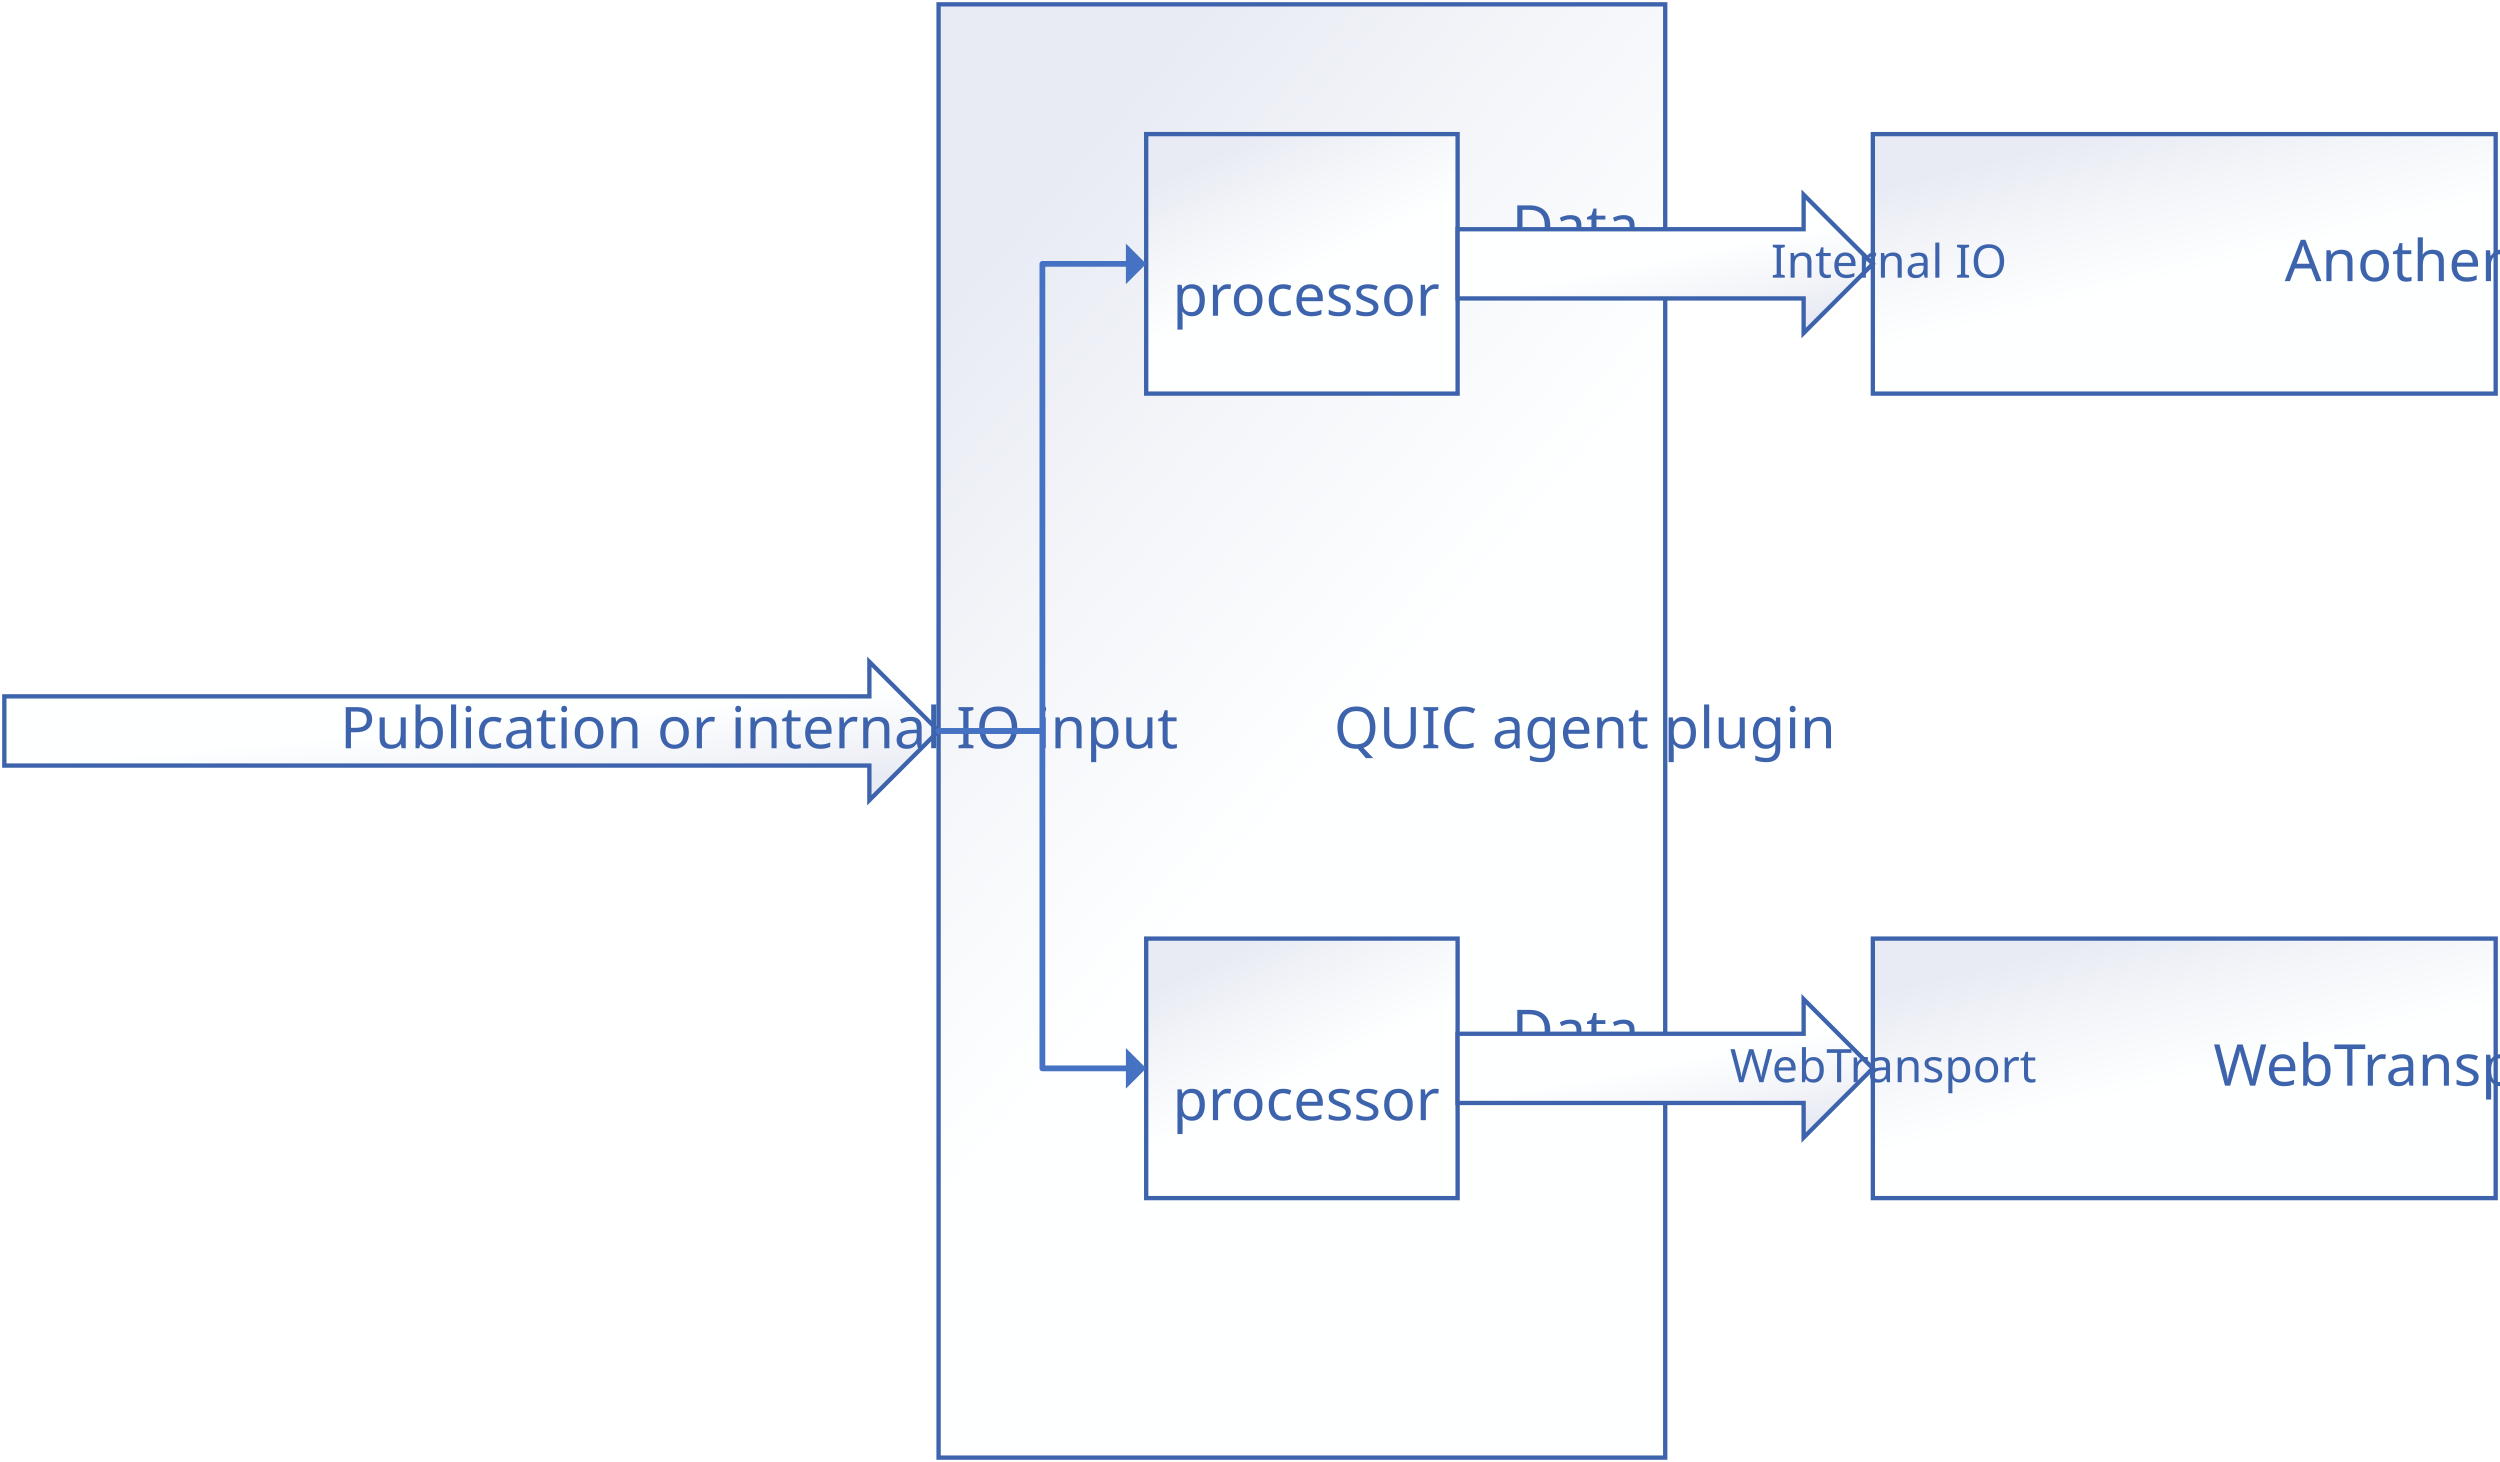
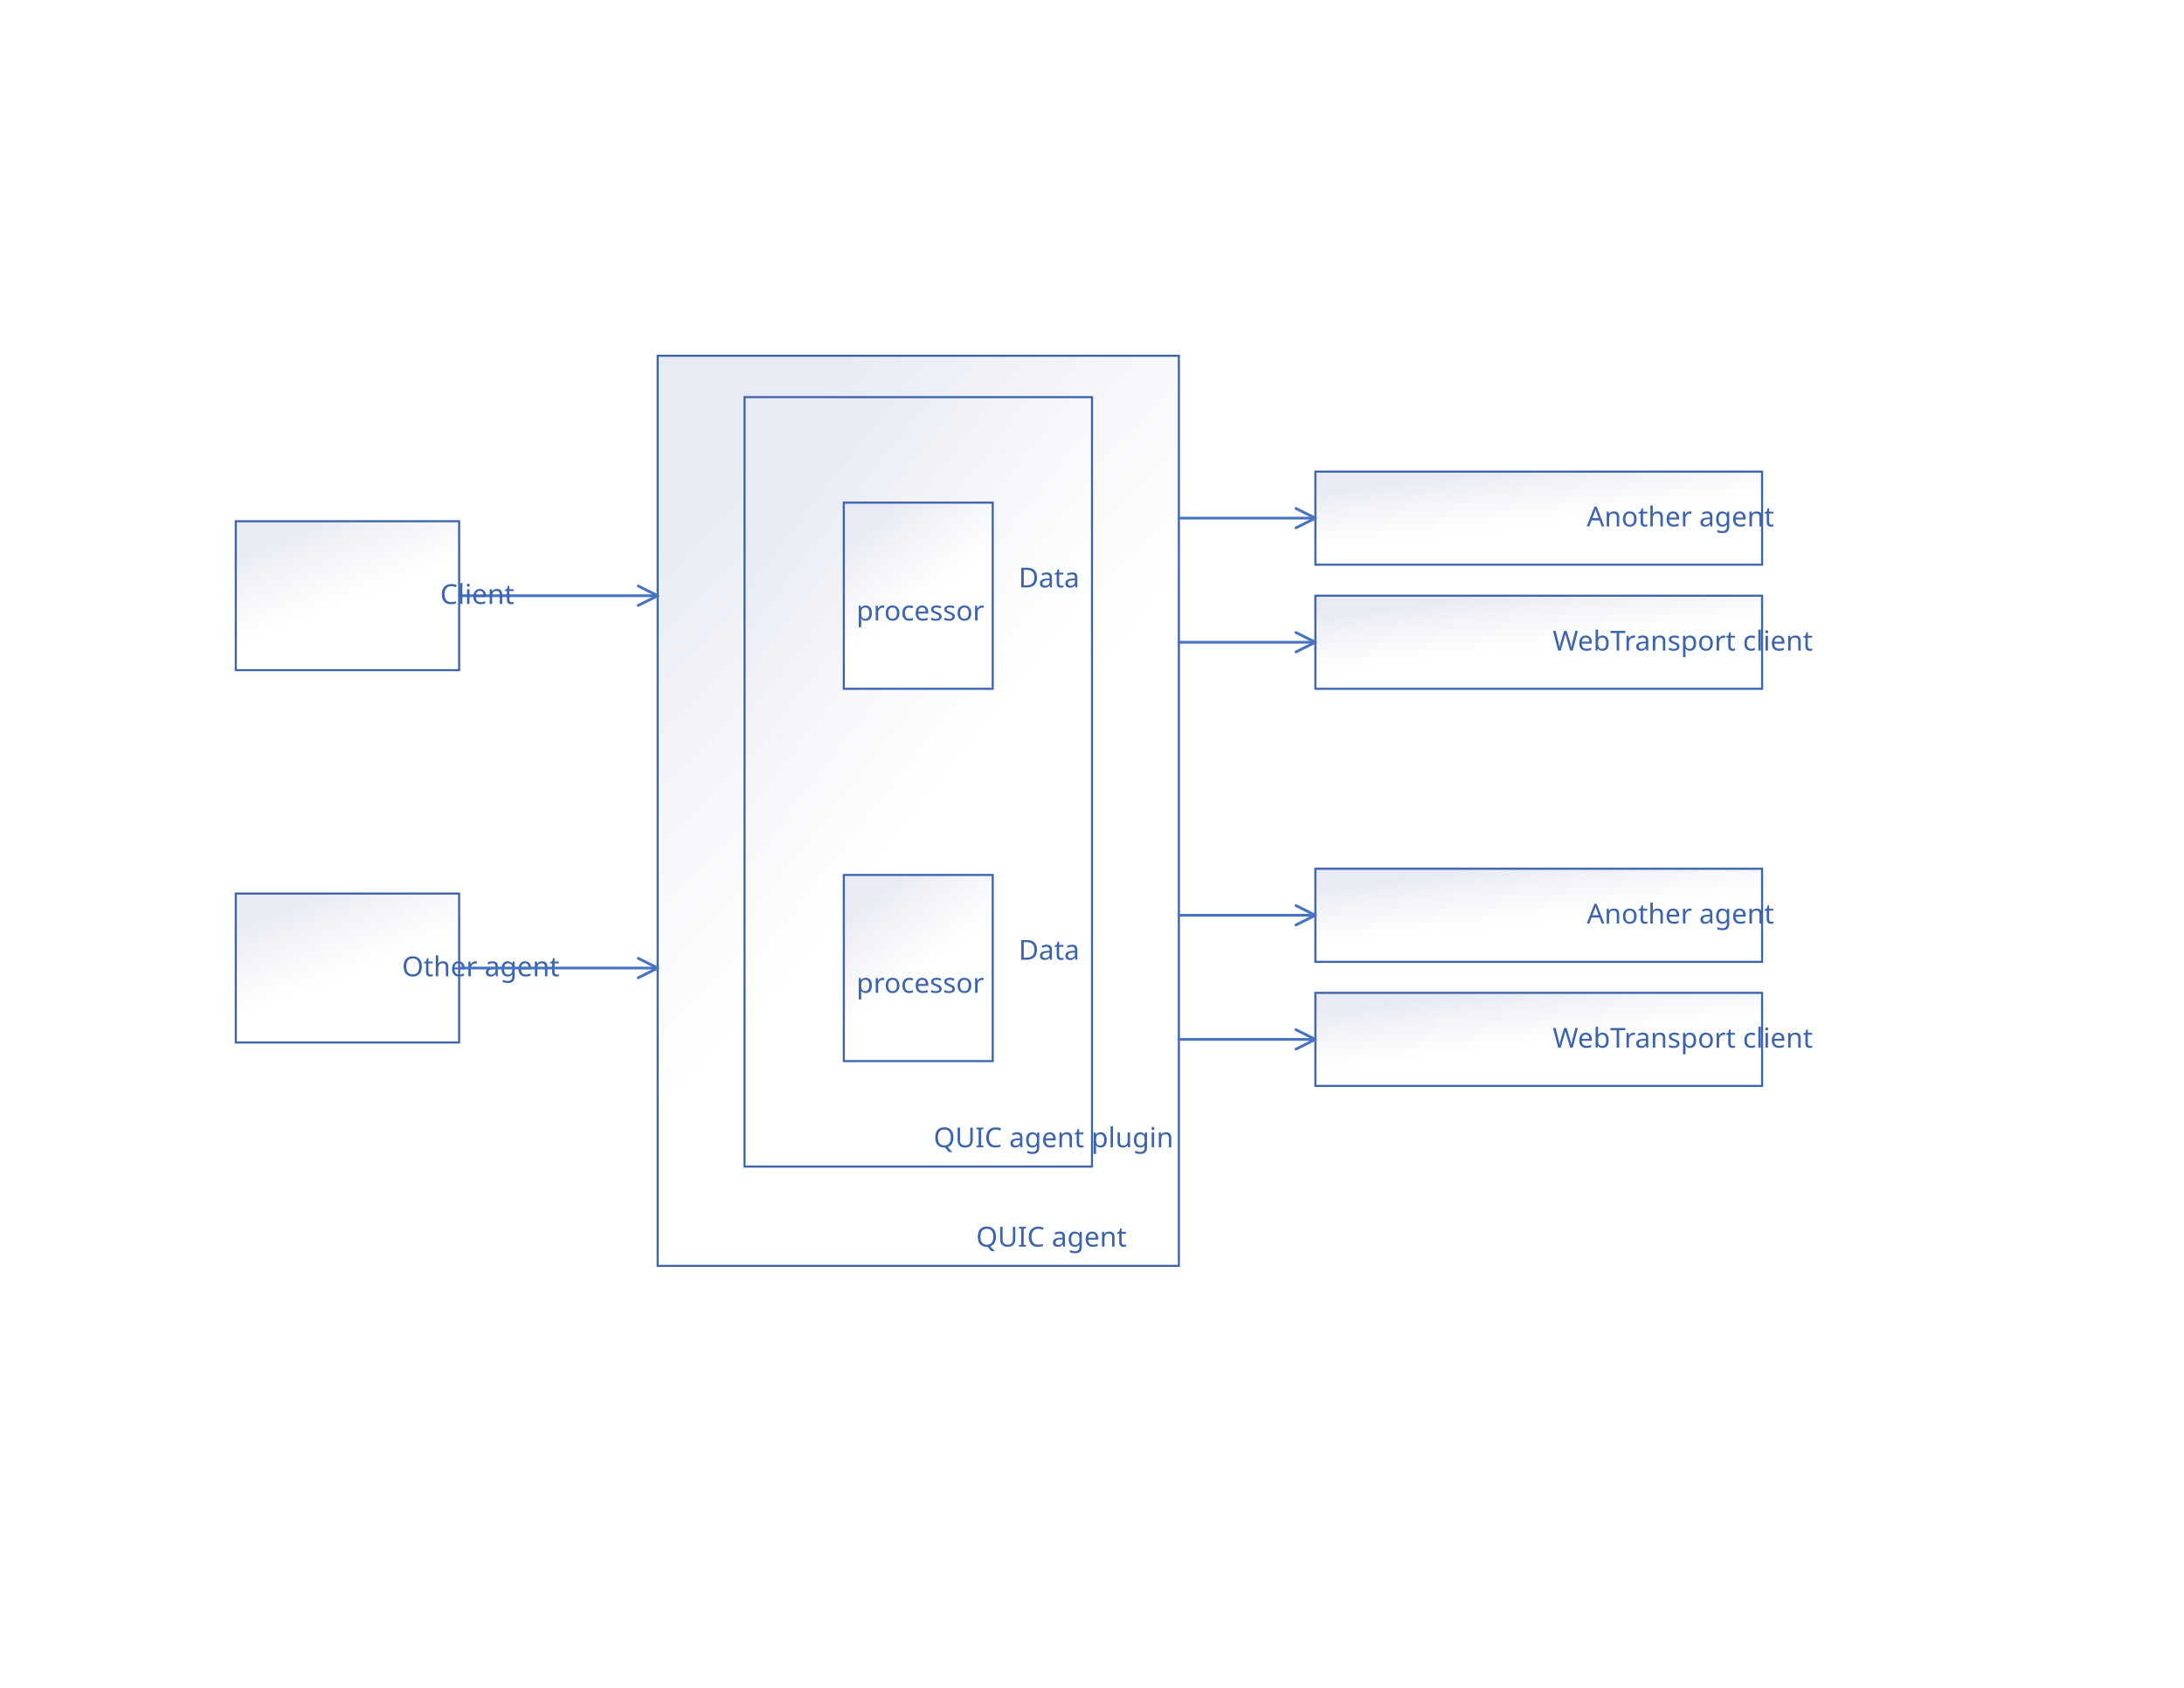
- <svg xmlns="http://www.w3.org/2000/svg" xmlns:ns1="http://schemas.microsoft.com/visio/2003/SVGExtensions/" xmlns:xlink="http://www.w3.org/1999/xlink" width="6.021in" height="3.521in" viewBox="0 0 433.5 253.5" xml:space="preserve" color-interpolation-filters="sRGB" class="st8">
-   <ns1:documentProperties ns1:langID="1033" ns1:viewMarkup="false" />
+ <svg xmlns="http://www.w3.org/2000/svg" xmlns:ns1="http://schemas.microsoft.com/visio/2003/SVGExtensions/" xmlns:xlink="http://www.w3.org/1999/xlink" width="11in" height="8.5in" viewBox="0 0 792 612" xml:space="preserve" color-interpolation-filters="sRGB" class="st7">
+   <ns1:documentProperties ns1:langID="1033" ns1:viewMarkup="false">
+     <ns1:userDefs>
+       <ns1:ud ns1:nameU="msvSubprocessMaster" ns1:prompt="" ns1:val="VT4(Rectangle)" />
+       <ns1:ud ns1:nameU="msvNoAutoConnect" ns1:val="VT0(1):26" />
+     </ns1:userDefs>
+   </ns1:documentProperties>
  <style type="text/css">
	
		.st1 {fill:url(#grad0-4);stroke:#3c63ac;stroke-width:0.75}
		.st2 {fill:#3c63ac;font-family:Intel Clear;font-size:0.833em}
		.st3 {font-size:1em}
- 		.st4 {marker-end:url(#mrkr2-20);stroke:#4672c4;stroke-linecap:round;stroke-linejoin:round;stroke-width:1}
- 		.st5 {fill:#4672c4;fill-opacity:1;stroke:#4672c4;stroke-opacity:1;stroke-width:0.284}
- 		.st6 {fill:#3c63ac;font-family:Calibri;font-size:0.833em}
- 		.st7 {fill:#3c63ac;font-family:Intel Clear;font-size:0.667em}
- 		.st8 {fill:none;fill-rule:evenodd;font-size:12px;overflow:visible;stroke-linecap:square;stroke-miterlimit:3}
+ 		.st4 {fill:#3c63ac;font-family:Calibri;font-size:0.833em}
+ 		.st5 {marker-end:url(#mrkr3-28);stroke:#4672c4;stroke-linecap:round;stroke-linejoin:round;stroke-width:1}
+ 		.st6 {fill:#4672c4;fill-opacity:1;stroke:#4672c4;stroke-opacity:1;stroke-width:0.284}
+ 		.st7 {fill:none;fill-rule:evenodd;font-size:12px;overflow:visible;stroke-linecap:square;stroke-miterlimit:3}
	
	</style>
  <defs id="Patterns_And_Gradients">
    <linearGradient id="grad0-4" x1="0" y1="0" x2="1" y2="0" gradientTransform="rotate(60 0.5 0.5)">
      <stop offset="0" stop-color="#e8ebf4" stop-opacity="1" />
      <stop offset="0.24" stop-color="#f4f5f9" stop-opacity="1" />
      <stop offset="0.54" stop-color="#feffff" stop-opacity="1" />
    </linearGradient>
  </defs>
  <defs id="Markers">
-     <g id="lend2">
-       <path d="M 1 1 L 0 0 L 1 -1 L 1 1 " style="stroke:none" />
+     <g id="lend3">
+       <path d="M 2 1 L 0 0 L 2 -1 " style="stroke-linecap:round;stroke-linejoin:round;fill:none" />
    </g>
-     <marker id="mrkr2-20" class="st5" ns1:arrowType="2" ns1:arrowSize="2" ns1:setback="3.52" refX="-3.52" orient="auto" markerUnits="strokeWidth" overflow="visible">
-       <use xlink:href="#lend2" transform="scale(-3.52,-3.52) " />
+     <marker id="mrkr3-28" class="st6" ns1:arrowType="3" ns1:arrowSize="2" orient="auto" markerUnits="strokeWidth" overflow="visible">
+       <use xlink:href="#lend3" transform="scale(-3.52,-3.52) " />
    </marker>
  </defs>
  <g ns1:mID="0" ns1:index="1" ns1:groupContext="foregroundPage">
    <ns1:userDefs>
+       <ns1:ud ns1:nameU="msvThemeOrder" ns1:val="VT0(0):26" />
      <ns1:ud ns1:nameU="PEHideTags" />
    </ns1:userDefs>
    <ns1:pageProperties ns1:drawingScale="1" ns1:pageScale="1" ns1:drawingUnits="0" ns1:shadowOffsetX="9" ns1:shadowOffsetY="-9" />
    <ns1:layer ns1:name="Pipelines" ns1:index="0" />
-     <g id="shape1-1" ns1:mID="1" ns1:groupContext="shape" transform="translate(162.75,-0.75)">
+     <ns1:layer ns1:name="Connector" ns1:index="1" />
+     <g id="shape1001-1" ns1:mID="1001" ns1:groupContext="shape" transform="translate(238.5,-153)">
+       <ns1:userDefs>
+         <ns1:ud ns1:nameU="visVersion" ns1:val="VT0(15):26" />
+       </ns1:userDefs>
+       <ns1:textBlock ns1:margins="rect(4,4,4,4)" ns1:verticalAlign="2" />
+       <ns1:textRect cx="94.5" cy="447" width="189" height="330" />
+       <rect x="0" y="282" width="189" height="330" class="st1" />
+       <text x="68.7" y="605" class="st2" ns1:langID="1033">
+         <ns1:paragraph ns1:horizAlign="1" />
+         <ns1:tabList />QUIC agent</text>
+     </g>
+     <g id="shape1-6" ns1:mID="1" ns1:groupContext="shape" transform="translate(270,-189)">
+       <ns1:userDefs>
+         <ns1:ud ns1:nameU="visVersion" ns1:val="VT0(15):26" />
+       </ns1:userDefs>
+       <ns1:textBlock ns1:margins="rect(4,4,4,4)" ns1:verticalAlign="2" />
+       <ns1:textRect cx="63" cy="472.5" width="126" height="279" />
+       <rect x="0" y="333" width="126" height="279" class="st1" />
+       <text x="21.77" y="605" class="st2" ns1:langID="1033">
+         <ns1:paragraph ns1:horizAlign="1" />
+         <ns1:tabList />QUIC agent plugin</text>
+     </g>
+     <g id="shape5-10" ns1:mID="5" ns1:groupContext="shape" transform="translate(306,-362.25)">
      <ns1:userDefs>
        <ns1:ud ns1:nameU="visVersion" ns1:val="VT0(15):26" />
      </ns1:userDefs>
      <ns1:textBlock ns1:margins="rect(4,4,4,4)" />
-       <ns1:textRect cx="63" cy="127.5" width="126" height="252" />
-       <rect x="0" y="1.5" width="126" height="252" class="st1" />
-       <text x="21.77" y="130.5" class="st2" ns1:langID="1033">
+       <ns1:textRect cx="27" cy="578.25" width="54" height="67.5" />
+       <rect x="0" y="544.5" width="54" height="67.5" class="st1" />
+       <text x="16.6" y="575.25" class="st2" ns1:langID="1033">
        <ns1:paragraph ns1:horizAlign="1" />
-         <ns1:tabList />QUIC agent plugin</text>
+         <ns1:tabList />Data <tspan x="4.58" dy="1.2em" class="st3">processor</tspan>
+       </text>
    </g>
-     <g id="shape4-6" ns1:mID="4" ns1:groupContext="shape" transform="translate(162.75,380.25) rotate(180)">
-       <ns1:userDefs>
-         <ns1:ud ns1:nameU="visVersion" ns1:val="VT0(15):26" />
-         <ns1:ud ns1:nameU="ArrowType" ns1:prompt="" ns1:val="VT0(2):26" />
-       </ns1:userDefs>
-       <ns1:textBlock ns1:margins="rect(4,4,4,4)" />
-       <ns1:textRect cx="81" cy="253.5" width="162" height="0" transform="rotate(180)" />
-       <path d="M0 253.5 L12 241.5 L12 247.5 L162 247.5 L162 253.5 L162 259.5 L12 259.5 L12 265.5 L0 253.5 Z" class="st1" />
-       <text x="-150.54" y="-250.5" transform="rotate(180)" class="st2" ns1:langID="1033">
-         <ns1:paragraph ns1:horizAlign="1" />
-         <ns1:tabList />Publication or internal IO input</text>
-     </g>
-     <g id="shape5-10" ns1:mID="5" ns1:groupContext="shape" transform="translate(198.75,-185.25)">
+     <g id="shape15-15" ns1:mID="15" ns1:groupContext="shape" transform="translate(477,-407.25)">
      <ns1:userDefs>
        <ns1:ud ns1:nameU="visVersion" ns1:val="VT0(15):26" />
      </ns1:userDefs>
      <ns1:textBlock ns1:margins="rect(4,4,4,4)" />
-       <ns1:textRect cx="27" cy="231" width="54" height="45" />
-       <rect x="0" y="208.5" width="54" height="45" class="st1" />
-       <text x="16.6" y="228" class="st2" ns1:langID="1033">
+       <ns1:textRect cx="81" cy="595.125" width="162" height="33.75" />
+       <rect x="0" y="578.25" width="162" height="33.75" class="st1" />
+       <text x="51.64" y="598.13" class="st4" ns1:langID="1033">
+         <ns1:paragraph ns1:horizAlign="1" />
+         <ns1:tabList />Another agent</text>
+     </g>
+     <g id="shape20-19" ns1:mID="20" ns1:groupContext="shape" transform="translate(477,-362.25)">
+       <ns1:userDefs>
+         <ns1:ud ns1:nameU="visVersion" ns1:val="VT0(15):26" />
+       </ns1:userDefs>
+       <ns1:textBlock ns1:margins="rect(4,4,4,4)" />
+       <ns1:textRect cx="81" cy="595.125" width="162" height="33.75" />
+       <rect x="0" y="578.25" width="162" height="33.75" class="st1" />
+       <text x="39.27" y="598.13" class="st4" ns1:langID="1033">
+         <ns1:paragraph ns1:horizAlign="1" />
+         <ns1:tabList />WebTransport client</text>
+     </g>
+     <g id="shape1002-23" ns1:mID="1002" ns1:groupContext="shape" transform="translate(166.5,-396)">
+       <path d="M0 612 L72 612" class="st5" />
+     </g>
+     <g id="shape1003-29" ns1:mID="1003" ns1:groupContext="shape" transform="translate(85.5,-369)">
+       <ns1:userDefs>
+         <ns1:ud ns1:nameU="visVersion" ns1:val="VT0(15):26" />
+       </ns1:userDefs>
+       <ns1:textBlock ns1:margins="rect(4,4,4,4)" />
+       <ns1:textRect cx="40.5" cy="585" width="81" height="54" />
+       <rect x="0" y="558" width="81" height="54" class="st1" />
+       <text x="27.35" y="588" class="st2" ns1:langID="1033">
+         <ns1:paragraph ns1:horizAlign="1" />
+         <ns1:tabList />Client</text>
+     </g>
+     <g id="shape1004-33" ns1:mID="1004" ns1:groupContext="shape" transform="translate(85.5,-234)">
+       <ns1:userDefs>
+         <ns1:ud ns1:nameU="visVersion" ns1:val="VT0(15):26" />
+       </ns1:userDefs>
+       <ns1:textBlock ns1:margins="rect(4,4,4,4)" />
+       <ns1:textRect cx="40.5" cy="585" width="81" height="54" />
+       <rect x="0" y="558" width="81" height="54" class="st1" />
+       <text x="13.5" y="588" class="st2" ns1:langID="1033">
+         <ns1:paragraph ns1:horizAlign="1" />
+         <ns1:tabList />Other agent</text>
+     </g>
+     <g id="shape1005-37" ns1:mID="1005" ns1:groupContext="shape" transform="translate(306,-227.25)">
+       <ns1:userDefs>
+         <ns1:ud ns1:nameU="visVersion" ns1:val="VT0(15):26" />
+       </ns1:userDefs>
+       <ns1:textBlock ns1:margins="rect(4,4,4,4)" />
+       <ns1:textRect cx="27" cy="578.25" width="54" height="67.5" />
+       <rect x="0" y="544.5" width="54" height="67.5" class="st1" />
+       <text x="16.6" y="575.25" class="st2" ns1:langID="1033">
        <ns1:paragraph ns1:horizAlign="1" />
        <ns1:tabList />Data <tspan x="4.58" dy="1.2em" class="st3">processor</tspan>
      </text>
    </g>
-     <g id="shape14-15" ns1:mID="14" ns1:groupContext="shape" ns1:layerMember="0" transform="translate(162.75,-126.75)">
-       <ns1:custProps>
-         <ns1:cp ns1:nameU="Description" ns1:lbl="Description" ns1:type="0" ns1:sortKey="0" ns1:langID="1033" />
-         <ns1:cp ns1:nameU="LineSize" ns1:lbl="Line Size" ns1:type="0" ns1:sortKey="1" ns1:langID="1033" />
-         <ns1:cp ns1:nameU="Schedule" ns1:lbl="Schedule" ns1:type="0" ns1:sortKey="2" ns1:langID="1033" />
-         <ns1:cp ns1:nameU="Material" ns1:lbl="Material" ns1:type="0" ns1:sortKey="3" ns1:langID="1033" />
-         <ns1:cp ns1:nameU="DesignPressure" ns1:lbl="Design Pressure" ns1:type="0" ns1:sortKey="4" ns1:langID="1033" />
-         <ns1:cp ns1:nameU="DesignTemperature" ns1:lbl="Design Temperature" ns1:type="0" ns1:sortKey="5" ns1:langID="1033" />
-       </ns1:custProps>
-       <ns1:userDefs>
-         <ns1:ud ns1:nameU="visVersion" ns1:val="VT0(15):26" />
-         <ns1:ud ns1:nameU="TextCH" ns1:prompt="Determines text control handle visibility." ns1:val="VT0(5):26" />
-         <ns1:ud ns1:nameU="SOLSH" ns1:val="VT4({D7D7DB7E-3668-43e5-AF97-97F58AB229A5})" />
-         <ns1:ud ns1:nameU="ShapeClass" ns1:val="VT4(Pipelines)" />
-         <ns1:ud ns1:nameU="PEComponentTag" ns1:val="VT4(P-0)" />
-         <ns1:ud ns1:nameU="PETagNumber" />
-         <ns1:ud ns1:nameU="PETagFormat" ns1:prompt="P-0" ns1:val="VT4(Pipeline)" />
-         <ns1:ud ns1:nameU="PEHideTag" />
-         <ns1:ud ns1:nameU="PEPageHideTags" ns1:val="VT0(0):26" />
-         <ns1:ud ns1:nameU="PELayout" ns1:val="VT0(31):26" />
-         <ns1:ud ns1:nameU="CPMSetList" ns1:prompt="Description,LineSize,Schedule,Material,DesignPressure,DesignTemperature" ns1:val="VT4(Pipeline)" />
-         <ns1:ud ns1:nameU="UnitSize" ns1:val="VT0(0.125):0" />
-       </ns1:userDefs>
-       <path d="M0 253.5 L18 253.5 L18 172.5 L32.48 172.5" class="st4" />
+     <g id="shape1006-42" ns1:mID="1006" ns1:groupContext="shape" transform="translate(427.5,-424.125)">
+       <path d="M0 612 L49.5 612" class="st5" />
    </g>
-     <g id="shape15-21" ns1:mID="15" ns1:groupContext="shape" transform="translate(324.75,-185.25)">
+     <g id="shape1007-47" ns1:mID="1007" ns1:groupContext="shape" transform="translate(427.5,-379.125)">
+       <path d="M0 612 L49.5 612" class="st5" />
+     </g>
+     <g id="shape1008-52" ns1:mID="1008" ns1:groupContext="shape" transform="translate(166.5,-261)">
+       <path d="M0 612 L72 612" class="st5" />
+     </g>
+     <g id="shape1009-57" ns1:mID="1009" ns1:groupContext="shape" transform="translate(477,-263.25)">
      <ns1:userDefs>
        <ns1:ud ns1:nameU="visVersion" ns1:val="VT0(15):26" />
      </ns1:userDefs>
      <ns1:textBlock ns1:margins="rect(4,4,4,4)" />
-       <ns1:textRect cx="54" cy="231" width="108" height="45" />
-       <rect x="0" y="208.5" width="108" height="45" class="st1" />
-       <text x="24.64" y="234" class="st6" ns1:langID="1033">
+       <ns1:textRect cx="81" cy="595.125" width="162" height="33.75" />
+       <rect x="0" y="578.25" width="162" height="33.75" class="st1" />
+       <text x="51.64" y="598.13" class="st4" ns1:langID="1033">
        <ns1:paragraph ns1:horizAlign="1" />
        <ns1:tabList />Another agent</text>
    </g>
-     <g id="shape18-25" ns1:mID="18" ns1:groupContext="shape" transform="translate(324.75,299.25) rotate(180)">
-       <ns1:userDefs>
-         <ns1:ud ns1:nameU="visVersion" ns1:val="VT0(15):26" />
-         <ns1:ud ns1:nameU="ArrowType" ns1:prompt="" ns1:val="VT0(2):26" />
-       </ns1:userDefs>
-       <ns1:textBlock ns1:margins="rect(4,4,4,4)" />
-       <ns1:textRect cx="36" cy="253.5" width="72" height="0" transform="rotate(180)" />
-       <path d="M0 253.5 L12 241.5 L12 247.5 L72 247.5 L72 253.5 L72 259.5 L12 259.5 L12 265.5 L0 253.5 Z" class="st1" />
-       <text x="-55.12" y="-251.1" transform="rotate(180)" class="st7" ns1:langID="1033">
-         <ns1:paragraph ns1:horizAlign="1" />
-         <ns1:tabList />Internal IO</text>
-     </g>
-     <g id="shape19-29" ns1:mID="19" ns1:groupContext="shape" transform="translate(198.75,-45.75)">
+     <g id="shape1010-61" ns1:mID="1010" ns1:groupContext="shape" transform="translate(477,-218.25)">
      <ns1:userDefs>
        <ns1:ud ns1:nameU="visVersion" ns1:val="VT0(15):26" />
      </ns1:userDefs>
      <ns1:textBlock ns1:margins="rect(4,4,4,4)" />
-       <ns1:textRect cx="27" cy="231" width="54" height="45" />
-       <rect x="0" y="208.5" width="54" height="45" class="st1" />
-       <text x="16.6" y="228" class="st2" ns1:langID="1033">
-         <ns1:paragraph ns1:horizAlign="1" />
-         <ns1:tabList />Data <tspan x="4.58" dy="1.2em" class="st3">processor</tspan>
-       </text>
-     </g>
-     <g id="shape20-34" ns1:mID="20" ns1:groupContext="shape" transform="translate(324.75,-45.75)">
-       <ns1:userDefs>
-         <ns1:ud ns1:nameU="visVersion" ns1:val="VT0(15):26" />
-       </ns1:userDefs>
-       <ns1:textBlock ns1:margins="rect(4,4,4,4)" />
-       <ns1:textRect cx="54" cy="231" width="108" height="45" />
-       <rect x="0" y="208.5" width="108" height="45" class="st1" />
-       <text x="12.27" y="234" class="st6" ns1:langID="1033">
+       <ns1:textRect cx="81" cy="595.125" width="162" height="33.75" />
+       <rect x="0" y="578.25" width="162" height="33.75" class="st1" />
+       <text x="39.27" y="598.13" class="st4" ns1:langID="1033">
        <ns1:paragraph ns1:horizAlign="1" />
        <ns1:tabList />WebTransport client</text>
    </g>
-     <g id="shape21-38" ns1:mID="21" ns1:groupContext="shape" transform="translate(324.75,438.75) rotate(180)">
-       <ns1:userDefs>
-         <ns1:ud ns1:nameU="visVersion" ns1:val="VT0(15):26" />
-         <ns1:ud ns1:nameU="ArrowType" ns1:prompt="" ns1:val="VT0(2):26" />
-       </ns1:userDefs>
-       <ns1:textBlock ns1:margins="rect(4,4,4,4)" />
-       <ns1:textRect cx="36" cy="253.5" width="72" height="0" transform="rotate(180)" />
-       <path d="M0 253.5 L12 241.5 L12 247.5 L72 247.5 L72 253.5 L72 259.5 L12 259.5 L12 265.5 L0 253.5 Z" class="st1" />
-       <text x="-62.24" y="-251.1" transform="rotate(180)" class="st7" ns1:langID="1033">
-         <ns1:paragraph ns1:horizAlign="1" />
-         <ns1:tabList />WebTransport</text>
+     <g id="shape1011-65" ns1:mID="1011" ns1:groupContext="shape" transform="translate(427.5,-280.125)">
+       <path d="M0 612 L49.5 612" class="st5" />
    </g>
-     <g id="shape22-42" ns1:mID="22" ns1:groupContext="shape" ns1:layerMember="0" transform="translate(162.75,-126.75)">
-       <ns1:custProps>
-         <ns1:cp ns1:nameU="Description" ns1:lbl="Description" ns1:type="0" ns1:sortKey="0" ns1:langID="1033" />
-         <ns1:cp ns1:nameU="LineSize" ns1:lbl="Line Size" ns1:type="0" ns1:sortKey="1" ns1:langID="1033" />
-         <ns1:cp ns1:nameU="Schedule" ns1:lbl="Schedule" ns1:type="0" ns1:sortKey="2" ns1:langID="1033" />
-         <ns1:cp ns1:nameU="Material" ns1:lbl="Material" ns1:type="0" ns1:sortKey="3" ns1:langID="1033" />
-         <ns1:cp ns1:nameU="DesignPressure" ns1:lbl="Design Pressure" ns1:type="0" ns1:sortKey="4" ns1:langID="1033" />
-         <ns1:cp ns1:nameU="DesignTemperature" ns1:lbl="Design Temperature" ns1:type="0" ns1:sortKey="5" ns1:langID="1033" />
-       </ns1:custProps>
-       <ns1:userDefs>
-         <ns1:ud ns1:nameU="visVersion" ns1:val="VT0(15):26" />
-         <ns1:ud ns1:nameU="TextCH" ns1:prompt="Determines text control handle visibility." ns1:val="VT0(5):26" />
-         <ns1:ud ns1:nameU="SOLSH" ns1:val="VT4({D7D7DB7E-3668-43e5-AF97-97F58AB229A5})" />
-         <ns1:ud ns1:nameU="ShapeClass" ns1:val="VT4(Pipelines)" />
-         <ns1:ud ns1:nameU="PEComponentTag" ns1:val="VT4(P-0)" />
-         <ns1:ud ns1:nameU="PETagNumber" />
-         <ns1:ud ns1:nameU="PETagFormat" ns1:prompt="P-0" ns1:val="VT4(Pipeline)" />
-         <ns1:ud ns1:nameU="PEHideTag" />
-         <ns1:ud ns1:nameU="PEPageHideTags" ns1:val="VT0(0):26" />
-         <ns1:ud ns1:nameU="PELayout" ns1:val="VT0(31):26" />
-         <ns1:ud ns1:nameU="CPMSetList" ns1:prompt="Description,LineSize,Schedule,Material,DesignPressure,DesignTemperature" ns1:val="VT4(Pipeline)" />
-         <ns1:ud ns1:nameU="UnitSize" ns1:val="VT0(0.125):0" />
-       </ns1:userDefs>
-       <path d="M0 253.5 L18 253.5 L18 312 L32.48 312" class="st4" />
+     <g id="shape1012-70" ns1:mID="1012" ns1:groupContext="shape" transform="translate(427.5,-235.125)">
+       <path d="M0 612 L49.5 612" class="st5" />
    </g>
  </g>
</svg>
